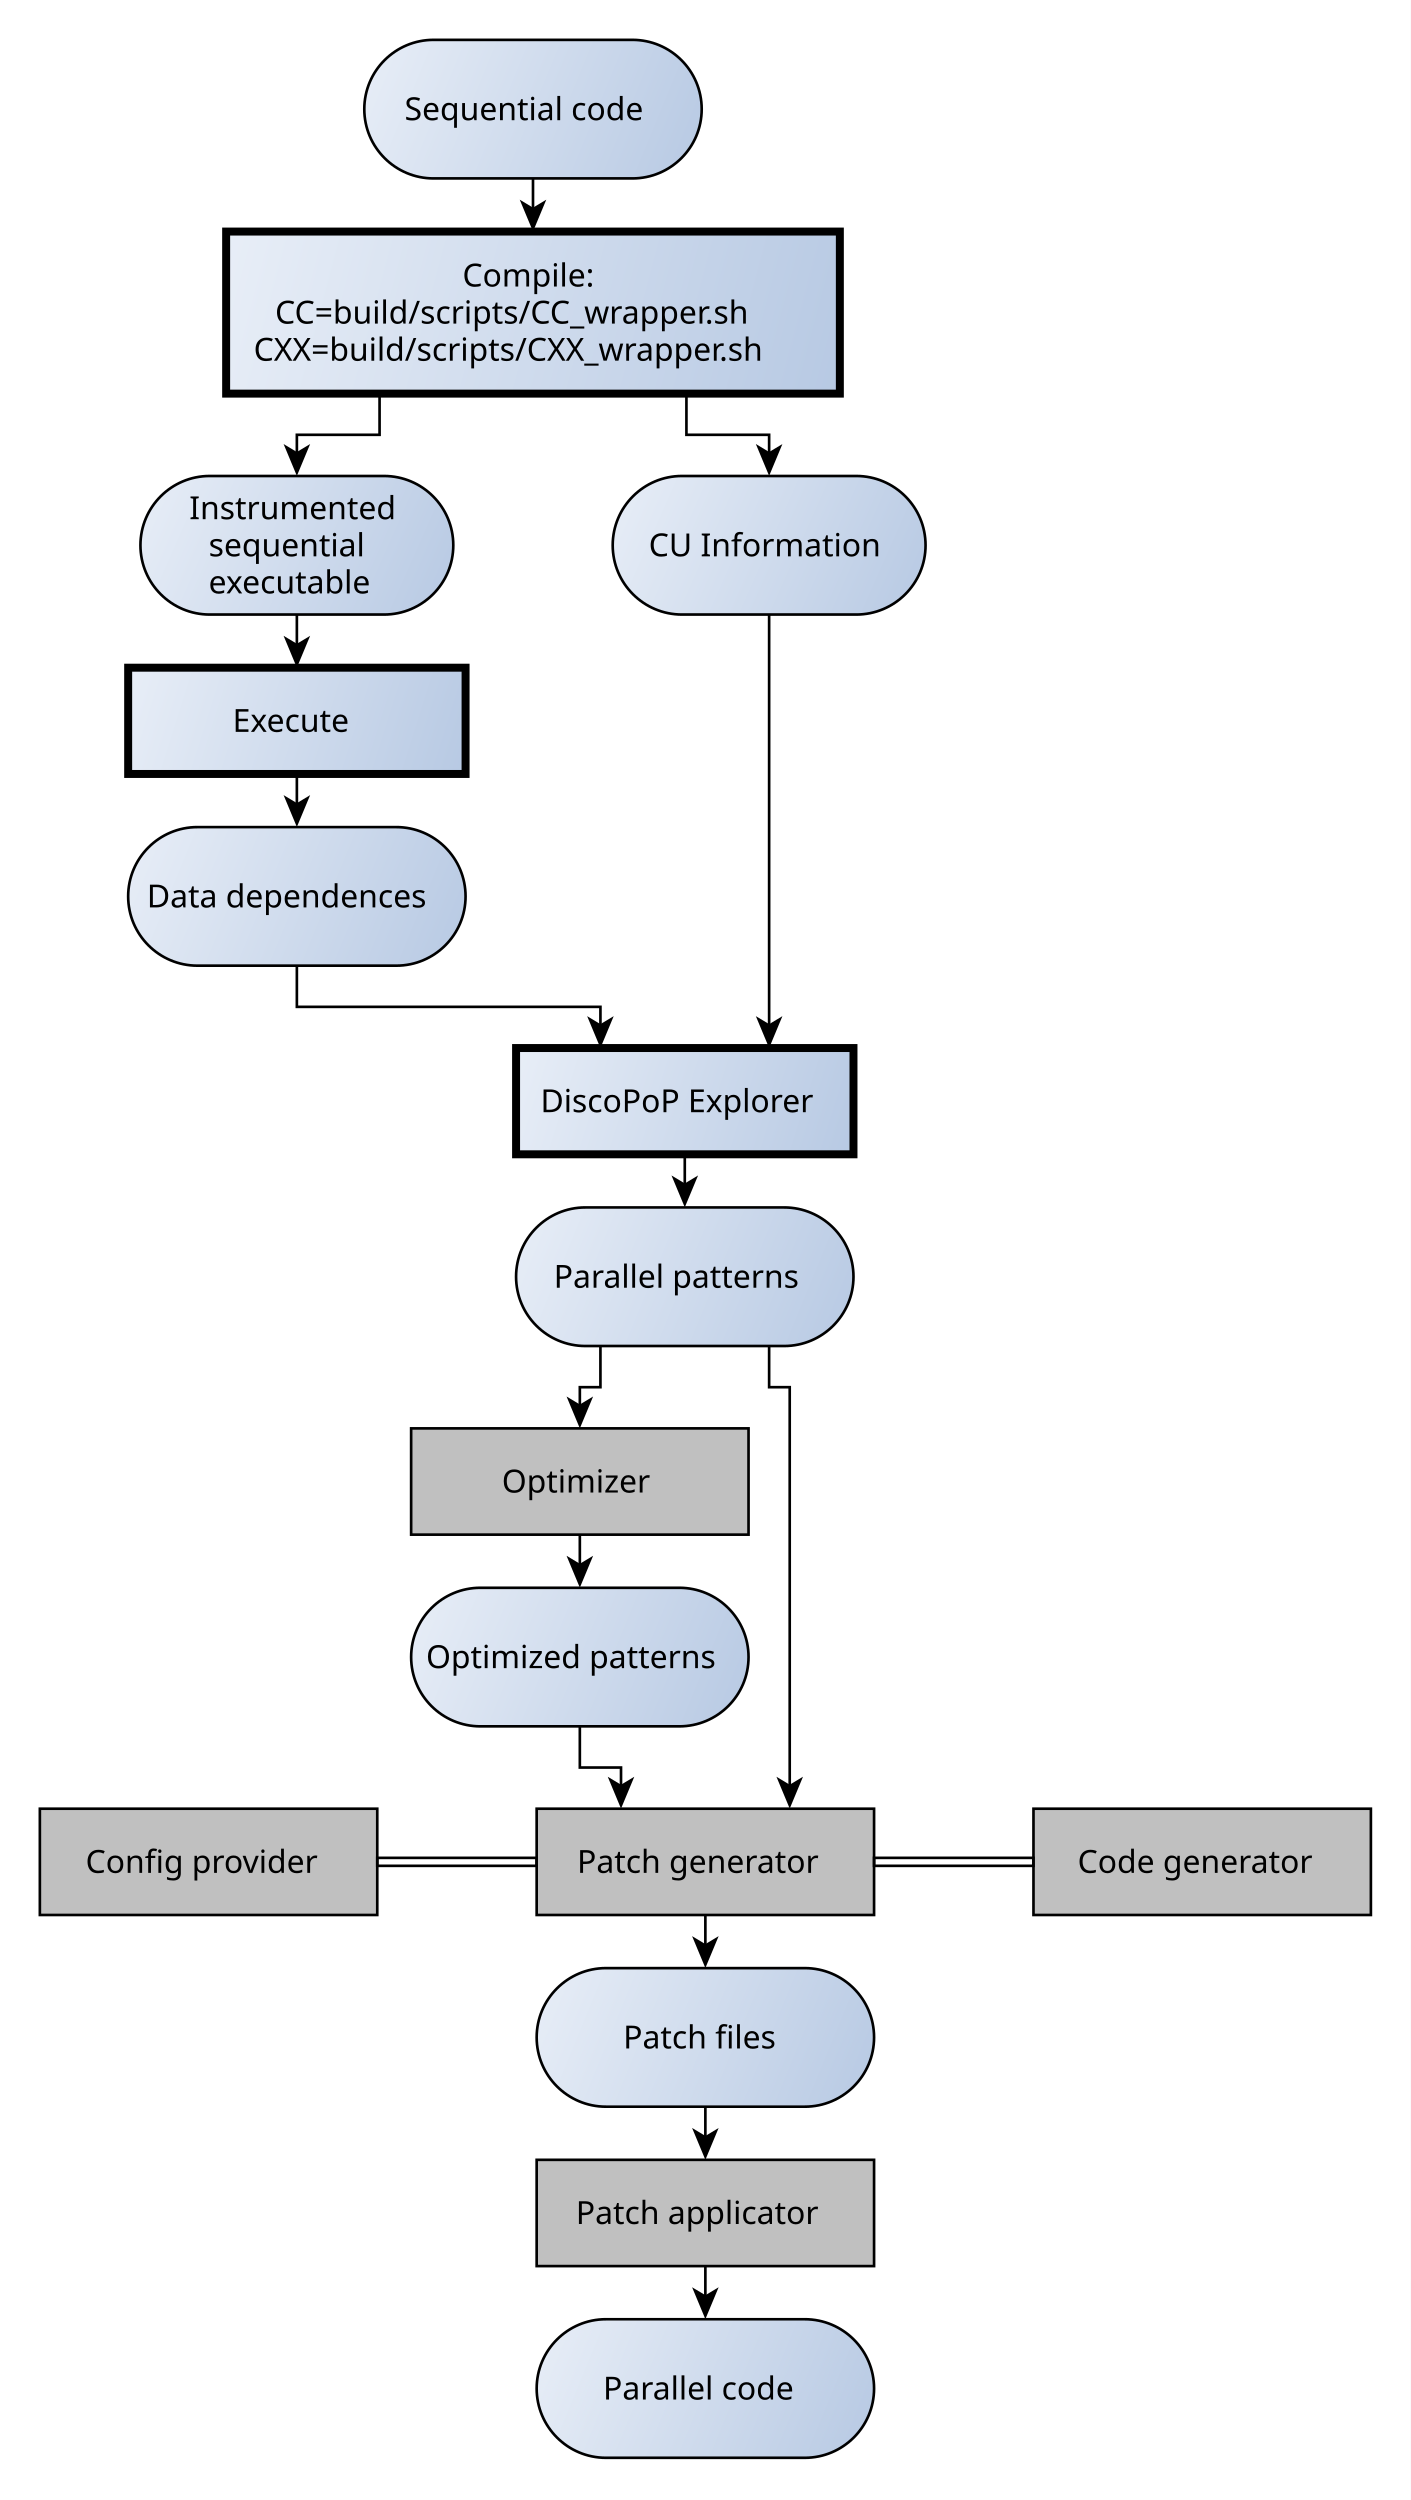
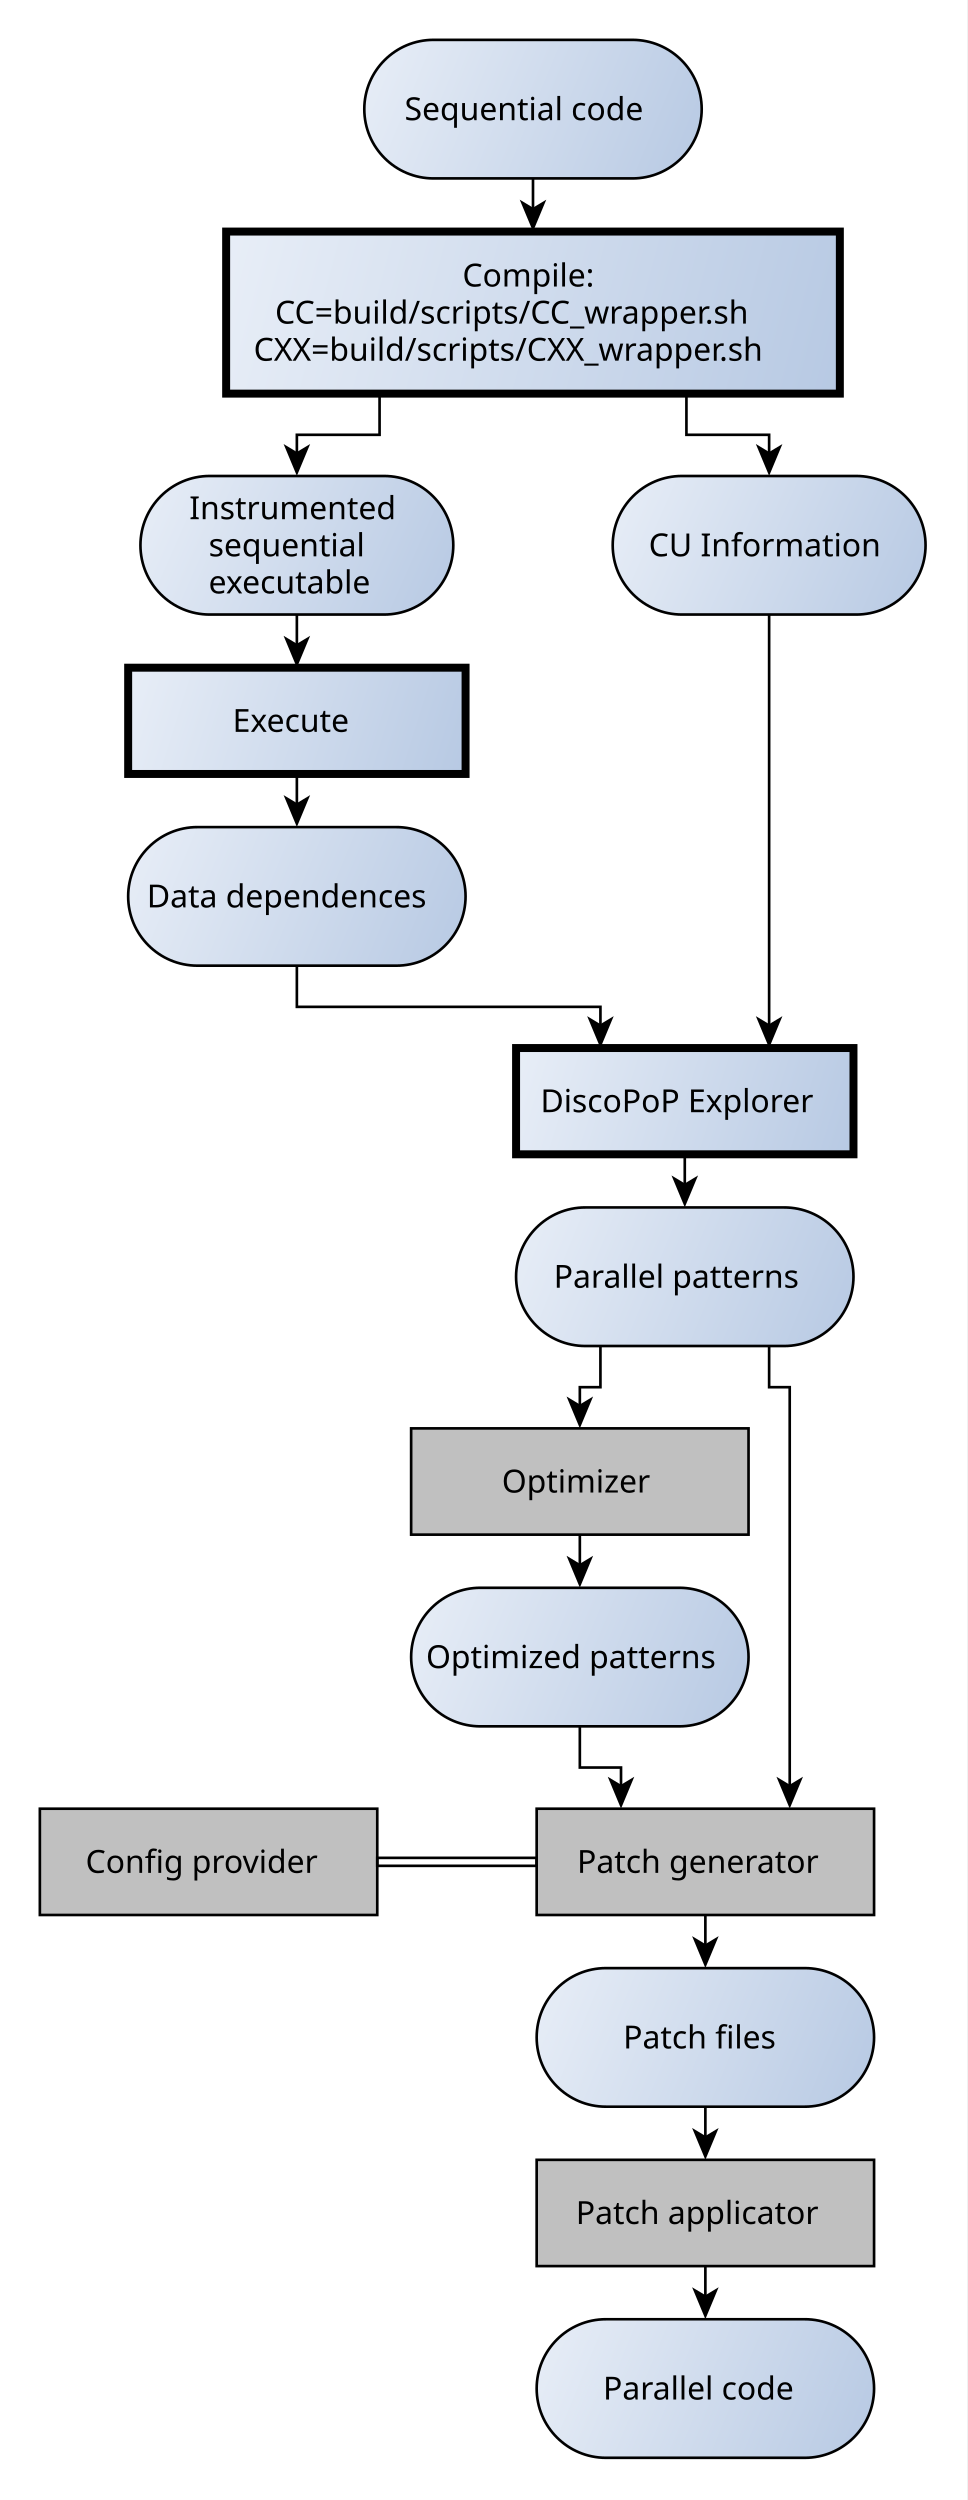
- <svg xmlns="http://www.w3.org/2000/svg" fill-opacity="1" color-rendering="auto" color-interpolation="auto" text-rendering="auto" stroke="black" stroke-linecap="square" width="531" stroke-miterlimit="10" shape-rendering="auto" stroke-opacity="1" fill="black" stroke-dasharray="none" font-weight="normal" stroke-width="1" height="941" font-family="'Dialog'" font-style="normal" stroke-linejoin="miter" font-size="12px" stroke-dashoffset="0" image-rendering="auto">
+ <svg xmlns="http://www.w3.org/2000/svg" fill-opacity="1" color-rendering="auto" color-interpolation="auto" text-rendering="auto" stroke="black" stroke-linecap="square" width="364" stroke-miterlimit="10" shape-rendering="auto" stroke-opacity="1" fill="black" stroke-dasharray="none" font-weight="normal" stroke-width="1" height="941" font-family="'Dialog'" font-style="normal" stroke-linejoin="miter" font-size="12px" stroke-dashoffset="0" image-rendering="auto">
  <defs id="genericDefs" />
  <g>
    <defs id="defs1">
      <linearGradient x1="57.86" gradientUnits="userSpaceOnUse" x2="175.62" y1="164.16" y2="216.32" id="linearGradient1" spreadMethod="reflect">
        <stop stop-opacity="1" stop-color="rgb(232,238,247)" offset="0%" />
        <stop stop-opacity="1" stop-color="rgb(183,201,227)" offset="100%" />
      </linearGradient>
      <linearGradient x1="53.24" gradientUnits="userSpaceOnUse" x2="180.24" y1="296.32" y2="348.48" id="linearGradient2" spreadMethod="reflect">
        <stop stop-opacity="1" stop-color="rgb(232,238,247)" offset="0%" />
        <stop stop-opacity="1" stop-color="rgb(183,201,227)" offset="100%" />
      </linearGradient>
      <linearGradient x1="90.12" gradientUnits="userSpaceOnUse" x2="321.12" y1="72.16" y2="133.16" id="linearGradient3" spreadMethod="reflect">
        <stop stop-opacity="1" stop-color="rgb(232,238,247)" offset="0%" />
        <stop stop-opacity="1" stop-color="rgb(183,201,227)" offset="100%" />
      </linearGradient>
      <linearGradient x1="235.62" gradientUnits="userSpaceOnUse" x2="353.38" y1="164.16" y2="216.32" id="linearGradient4" spreadMethod="reflect">
        <stop stop-opacity="1" stop-color="rgb(232,238,247)" offset="0%" />
        <stop stop-opacity="1" stop-color="rgb(183,201,227)" offset="100%" />
      </linearGradient>
      <linearGradient x1="53.24" gradientUnits="userSpaceOnUse" x2="180.24" y1="236.32" y2="276.32" id="linearGradient5" spreadMethod="reflect">
        <stop stop-opacity="1" stop-color="rgb(232,238,247)" offset="0%" />
        <stop stop-opacity="1" stop-color="rgb(183,201,227)" offset="100%" />
      </linearGradient>
      <linearGradient x1="199.25" gradientUnits="userSpaceOnUse" x2="326.25" y1="379.48" y2="419.48" id="linearGradient6" spreadMethod="reflect">
        <stop stop-opacity="1" stop-color="rgb(232,238,247)" offset="0%" />
        <stop stop-opacity="1" stop-color="rgb(183,201,227)" offset="100%" />
      </linearGradient>
      <linearGradient x1="199.25" gradientUnits="userSpaceOnUse" x2="326.25" y1="439.48" y2="491.64" id="linearGradient7" spreadMethod="reflect">
        <stop stop-opacity="1" stop-color="rgb(232,238,247)" offset="0%" />
        <stop stop-opacity="1" stop-color="rgb(183,201,227)" offset="100%" />
      </linearGradient>
      <linearGradient x1="159.75" gradientUnits="userSpaceOnUse" x2="286.75" y1="522.64" y2="562.64" id="linearGradient8" spreadMethod="reflect">
        <stop stop-opacity="1" stop-color="silver" offset="0%" />
        <stop stop-opacity="1" stop-color="silver" offset="100%" />
      </linearGradient>
-       <linearGradient x1="394" gradientUnits="userSpaceOnUse" x2="521" y1="665.8" y2="705.8" id="linearGradient9" spreadMethod="reflect">
-         <stop stop-opacity="1" stop-color="silver" offset="0%" />
-         <stop stop-opacity="1" stop-color="silver" offset="100%" />
-       </linearGradient>
-       <linearGradient x1="20" gradientUnits="userSpaceOnUse" x2="147" y1="665.8" y2="705.8" id="linearGradient10" spreadMethod="reflect">
-         <stop stop-opacity="1" stop-color="silver" offset="0%" />
-         <stop stop-opacity="1" stop-color="silver" offset="100%" />
-       </linearGradient>
-       <linearGradient x1="207" gradientUnits="userSpaceOnUse" x2="334" y1="797.96" y2="837.96" id="linearGradient11" spreadMethod="reflect">
-         <stop stop-opacity="1" stop-color="silver" offset="0%" />
-         <stop stop-opacity="1" stop-color="silver" offset="100%" />
-       </linearGradient>
-       <linearGradient x1="207" gradientUnits="userSpaceOnUse" x2="334" y1="665.8" y2="705.8" id="linearGradient12" spreadMethod="reflect">
-         <stop stop-opacity="1" stop-color="silver" offset="0%" />
-         <stop stop-opacity="1" stop-color="silver" offset="100%" />
-       </linearGradient>
-       <linearGradient x1="159.75" gradientUnits="userSpaceOnUse" x2="286.75" y1="582.64" y2="634.8" id="linearGradient13" spreadMethod="reflect">
-         <stop stop-opacity="1" stop-color="rgb(232,238,247)" offset="0%" />
-         <stop stop-opacity="1" stop-color="rgb(183,201,227)" offset="100%" />
-       </linearGradient>
-       <linearGradient x1="207" gradientUnits="userSpaceOnUse" x2="334" y1="725.8" y2="777.96" id="linearGradient14" spreadMethod="reflect">
-         <stop stop-opacity="1" stop-color="rgb(232,238,247)" offset="0%" />
-         <stop stop-opacity="1" stop-color="rgb(183,201,227)" offset="100%" />
-       </linearGradient>
-       <linearGradient x1="207" gradientUnits="userSpaceOnUse" x2="334" y1="857.96" y2="910.12" id="linearGradient15" spreadMethod="reflect">
-         <stop stop-opacity="1" stop-color="rgb(232,238,247)" offset="0%" />
-         <stop stop-opacity="1" stop-color="rgb(183,201,227)" offset="100%" />
-       </linearGradient>
-       <linearGradient x1="142.12" gradientUnits="userSpaceOnUse" x2="269.12" y1="0" y2="52.16" id="linearGradient16" spreadMethod="reflect">
+       <linearGradient x1="20" gradientUnits="userSpaceOnUse" x2="147" y1="665.8" y2="705.8" id="linearGradient9" spreadMethod="reflect">
+         <stop stop-opacity="1" stop-color="silver" offset="0%" />
+         <stop stop-opacity="1" stop-color="silver" offset="100%" />
+       </linearGradient>
+       <linearGradient x1="207" gradientUnits="userSpaceOnUse" x2="334" y1="797.96" y2="837.96" id="linearGradient10" spreadMethod="reflect">
+         <stop stop-opacity="1" stop-color="silver" offset="0%" />
+         <stop stop-opacity="1" stop-color="silver" offset="100%" />
+       </linearGradient>
+       <linearGradient x1="207" gradientUnits="userSpaceOnUse" x2="334" y1="665.8" y2="705.8" id="linearGradient11" spreadMethod="reflect">
+         <stop stop-opacity="1" stop-color="silver" offset="0%" />
+         <stop stop-opacity="1" stop-color="silver" offset="100%" />
+       </linearGradient>
+       <linearGradient x1="159.75" gradientUnits="userSpaceOnUse" x2="286.75" y1="582.64" y2="634.8" id="linearGradient12" spreadMethod="reflect">
+         <stop stop-opacity="1" stop-color="rgb(232,238,247)" offset="0%" />
+         <stop stop-opacity="1" stop-color="rgb(183,201,227)" offset="100%" />
+       </linearGradient>
+       <linearGradient x1="207" gradientUnits="userSpaceOnUse" x2="334" y1="725.8" y2="777.96" id="linearGradient13" spreadMethod="reflect">
+         <stop stop-opacity="1" stop-color="rgb(232,238,247)" offset="0%" />
+         <stop stop-opacity="1" stop-color="rgb(183,201,227)" offset="100%" />
+       </linearGradient>
+       <linearGradient x1="207" gradientUnits="userSpaceOnUse" x2="334" y1="857.96" y2="910.12" id="linearGradient14" spreadMethod="reflect">
+         <stop stop-opacity="1" stop-color="rgb(232,238,247)" offset="0%" />
+         <stop stop-opacity="1" stop-color="rgb(183,201,227)" offset="100%" />
+       </linearGradient>
+       <linearGradient x1="142.12" gradientUnits="userSpaceOnUse" x2="269.12" y1="0" y2="52.16" id="linearGradient15" spreadMethod="reflect">
        <stop stop-opacity="1" stop-color="rgb(232,238,247)" offset="0%" />
        <stop stop-opacity="1" stop-color="rgb(183,201,227)" offset="100%" />
      </linearGradient>
      <clipPath clipPathUnits="userSpaceOnUse" id="clipPath1">
-         <path d="M0 0 L531 0 L531 941 L0 941 L0 0 Z" />
+         <path d="M0 0 L364 0 L364 941 L0 941 L0 0 Z" />
      </clipPath>
      <clipPath clipPathUnits="userSpaceOnUse" id="clipPath2">
-         <path d="M5 -15 L536 -15 L536 926 L5 926 L5 -15 Z" />
+         <path d="M5 -15 L369 -15 L369 926 L5 926 L5 -15 Z" />
      </clipPath>
    </defs>
    <g fill="white" text-rendering="geometricPrecision" shape-rendering="geometricPrecision" transform="translate(-5,15)" stroke="white">
-       <rect x="5" width="531" height="941" y="-15" clip-path="url(#clipPath2)" stroke="none" />
+       <rect x="5" width="364" height="941" y="-15" clip-path="url(#clipPath2)" stroke="none" />
    </g>
    <g fill="url(#linearGradient1)" text-rendering="geometricPrecision" shape-rendering="geometricPrecision" transform="matrix(1,0,0,1,-5,15)" stroke="url(#linearGradient1)">
      <rect x="57.86" y="164.16" clip-path="url(#clipPath2)" width="117.76" rx="26.08" ry="26.08" height="52.16" stroke="none" />
    </g>
    <g text-rendering="geometricPrecision" stroke-miterlimit="1.45" shape-rendering="geometricPrecision" transform="matrix(1,0,0,1,-5,15)" stroke-linecap="butt">
      <rect x="57.86" y="164.16" clip-path="url(#clipPath2)" fill="none" width="117.76" rx="26.08" ry="26.08" height="52.16" />
      <text x="76.228" xml:space="preserve" y="180.426" clip-path="url(#clipPath2)" font-family="sans-serif" stroke="none">Instrumented</text>
      <text x="83.546" xml:space="preserve" y="194.394" clip-path="url(#clipPath2)" font-family="sans-serif" stroke="none">sequential </text>
      <text x="83.508" xml:space="preserve" y="208.363" clip-path="url(#clipPath2)" font-family="sans-serif" stroke="none">executable</text>
    </g>
    <g fill="url(#linearGradient2)" text-rendering="geometricPrecision" shape-rendering="geometricPrecision" transform="matrix(1,0,0,1,-5,15)" stroke="url(#linearGradient2)">
      <rect x="53.24" y="296.32" clip-path="url(#clipPath2)" width="127" rx="26.08" ry="26.08" height="52.16" stroke="none" />
    </g>
    <g text-rendering="geometricPrecision" stroke-miterlimit="1.45" shape-rendering="geometricPrecision" transform="matrix(1,0,0,1,-5,15)" stroke-linecap="butt">
      <rect x="53.24" y="296.32" clip-path="url(#clipPath2)" fill="none" width="127" rx="26.08" ry="26.08" height="52.16" />
      <text x="60.285" xml:space="preserve" y="326.554" clip-path="url(#clipPath2)" font-family="sans-serif" stroke="none">Data dependences</text>
    </g>
    <g fill="url(#linearGradient3)" text-rendering="geometricPrecision" shape-rendering="geometricPrecision" transform="matrix(1,0,0,1,-5,15)" stroke="url(#linearGradient3)">
      <path d="M90.12 72.16 L321.12 72.16 L321.12 133.16 L90.12 133.16 Z" stroke="none" clip-path="url(#clipPath2)" />
    </g>
    <g text-rendering="geometricPrecision" stroke-miterlimit="1.45" stroke-width="3" shape-rendering="geometricPrecision" transform="matrix(1,0,0,1,-5,15)" stroke-linecap="butt">
      <path fill="none" d="M90.12 72.16 L321.12 72.16 L321.12 133.16 L90.12 133.16 Z" clip-path="url(#clipPath2)" />
      <text x="179.059" y="92.846" clip-path="url(#clipPath2)" font-family="sans-serif" stroke="none" stroke-width="1" xml:space="preserve">Compile:</text>
      <text x="108.53" y="106.814" clip-path="url(#clipPath2)" font-family="sans-serif" stroke="none" stroke-width="1" xml:space="preserve">CC=build/scripts/CC_wrapper.sh</text>
      <text x="100.468" y="120.783" clip-path="url(#clipPath2)" font-family="sans-serif" stroke="none" stroke-width="1" xml:space="preserve">CXX=build/scripts/CXX_wrapper.sh</text>
    </g>
    <g fill="url(#linearGradient4)" text-rendering="geometricPrecision" shape-rendering="geometricPrecision" transform="matrix(1,0,0,1,-5,15)" stroke="url(#linearGradient4)">
      <rect x="235.62" y="164.16" clip-path="url(#clipPath2)" width="117.76" rx="26.08" ry="26.08" height="52.16" stroke="none" />
    </g>
    <g text-rendering="geometricPrecision" stroke-miterlimit="1.45" shape-rendering="geometricPrecision" transform="matrix(1,0,0,1,-5,15)" stroke-linecap="butt">
      <rect x="235.62" y="164.16" clip-path="url(#clipPath2)" fill="none" width="117.76" rx="26.08" ry="26.08" height="52.16" />
      <text x="249.175" xml:space="preserve" y="194.394" clip-path="url(#clipPath2)" font-family="sans-serif" stroke="none">CU Information</text>
    </g>
    <g fill="url(#linearGradient5)" text-rendering="geometricPrecision" shape-rendering="geometricPrecision" transform="matrix(1,0,0,1,-5,15)" stroke="url(#linearGradient5)">
      <path d="M53.24 236.32 L180.24 236.32 L180.24 276.32 L53.24 276.32 Z" stroke="none" clip-path="url(#clipPath2)" />
    </g>
    <g text-rendering="geometricPrecision" stroke-miterlimit="1.45" stroke-width="3" shape-rendering="geometricPrecision" transform="matrix(1,0,0,1,-5,15)" stroke-linecap="butt">
      <path fill="none" d="M53.24 236.32 L180.24 236.32 L180.24 276.32 L53.24 276.32 Z" clip-path="url(#clipPath2)" />
      <text x="92.561" y="260.474" clip-path="url(#clipPath2)" font-family="sans-serif" stroke="none" stroke-width="1" xml:space="preserve">Execute</text>
    </g>
    <g fill="url(#linearGradient6)" text-rendering="geometricPrecision" shape-rendering="geometricPrecision" transform="matrix(1,0,0,1,-5,15)" stroke="url(#linearGradient6)">
      <path d="M199.25 379.48 L326.25 379.48 L326.25 419.48 L199.25 419.48 Z" stroke="none" clip-path="url(#clipPath2)" />
    </g>
    <g text-rendering="geometricPrecision" stroke-miterlimit="1.45" stroke-width="3" shape-rendering="geometricPrecision" transform="matrix(1,0,0,1,-5,15)" stroke-linecap="butt">
      <path fill="none" d="M199.25 379.48 L326.25 379.48 L326.25 419.48 L199.25 419.48 Z" clip-path="url(#clipPath2)" />
      <text x="208.44" y="403.634" clip-path="url(#clipPath2)" font-family="sans-serif" stroke="none" stroke-width="1" xml:space="preserve">DiscoPoP Explorer</text>
    </g>
    <g fill="url(#linearGradient7)" text-rendering="geometricPrecision" shape-rendering="geometricPrecision" transform="matrix(1,0,0,1,-5,15)" stroke="url(#linearGradient7)">
      <rect x="199.25" y="439.48" clip-path="url(#clipPath2)" width="127" rx="26.08" ry="26.08" height="52.16" stroke="none" />
    </g>
    <g text-rendering="geometricPrecision" stroke-miterlimit="1.45" shape-rendering="geometricPrecision" transform="matrix(1,0,0,1,-5,15)" stroke-linecap="butt">
      <rect x="199.25" y="439.48" clip-path="url(#clipPath2)" fill="none" width="127" rx="26.08" ry="26.08" height="52.16" />
      <text x="213.435" xml:space="preserve" y="469.714" clip-path="url(#clipPath2)" font-family="sans-serif" stroke="none">Parallel patterns</text>
    </g>
    <g fill="url(#linearGradient8)" text-rendering="geometricPrecision" shape-rendering="geometricPrecision" transform="matrix(1,0,0,1,-5,15)" stroke="url(#linearGradient8)">
      <path d="M159.75 522.64 L286.75 522.64 L286.75 562.64 L159.75 562.64 Z" stroke="none" clip-path="url(#clipPath2)" />
    </g>
    <g text-rendering="geometricPrecision" stroke-miterlimit="1.45" shape-rendering="geometricPrecision" transform="matrix(1,0,0,1,-5,15)" stroke-linecap="butt">
      <path fill="none" d="M159.75 522.64 L286.75 522.64 L286.75 562.64 L159.75 562.64 Z" clip-path="url(#clipPath2)" />
      <text x="193.88" xml:space="preserve" y="546.794" clip-path="url(#clipPath2)" font-family="sans-serif" stroke="none">Optimizer</text>
    </g>
    <g fill="url(#linearGradient9)" text-rendering="geometricPrecision" shape-rendering="geometricPrecision" transform="matrix(1,0,0,1,-5,15)" stroke="url(#linearGradient9)">
-       <path d="M394 665.8 L521 665.8 L521 705.8 L394 705.8 Z" stroke="none" clip-path="url(#clipPath2)" />
-     </g>
-     <g text-rendering="geometricPrecision" stroke-miterlimit="1.45" shape-rendering="geometricPrecision" transform="matrix(1,0,0,1,-5,15)" stroke-linecap="butt">
-       <path fill="none" d="M394 665.8 L521 665.8 L521 705.8 L394 705.8 Z" clip-path="url(#clipPath2)" />
-       <text x="410.604" xml:space="preserve" y="689.954" clip-path="url(#clipPath2)" font-family="sans-serif" stroke="none">Code generator</text>
-     </g>
-     <g fill="url(#linearGradient10)" text-rendering="geometricPrecision" shape-rendering="geometricPrecision" transform="matrix(1,0,0,1,-5,15)" stroke="url(#linearGradient10)">
      <path d="M20 665.8 L147 665.8 L147 705.8 L20 705.8 Z" stroke="none" clip-path="url(#clipPath2)" />
    </g>
    <g text-rendering="geometricPrecision" stroke-miterlimit="1.45" shape-rendering="geometricPrecision" transform="matrix(1,0,0,1,-5,15)" stroke-linecap="butt">
      <path fill="none" d="M20 665.8 L147 665.8 L147 705.8 L20 705.8 Z" clip-path="url(#clipPath2)" />
      <text x="37.211" xml:space="preserve" y="689.954" clip-path="url(#clipPath2)" font-family="sans-serif" stroke="none">Config provider</text>
    </g>
-     <g fill="url(#linearGradient11)" text-rendering="geometricPrecision" shape-rendering="geometricPrecision" transform="matrix(1,0,0,1,-5,15)" stroke="url(#linearGradient11)">
+     <g fill="url(#linearGradient10)" text-rendering="geometricPrecision" shape-rendering="geometricPrecision" transform="matrix(1,0,0,1,-5,15)" stroke="url(#linearGradient10)">
      <path d="M207 797.96 L334 797.96 L334 837.96 L207 837.96 Z" stroke="none" clip-path="url(#clipPath2)" />
    </g>
    <g text-rendering="geometricPrecision" stroke-miterlimit="1.45" shape-rendering="geometricPrecision" transform="matrix(1,0,0,1,-5,15)" stroke-linecap="butt">
      <path fill="none" d="M207 797.96 L334 797.96 L334 837.96 L207 837.96 Z" clip-path="url(#clipPath2)" />
      <text x="221.75" xml:space="preserve" y="822.114" clip-path="url(#clipPath2)" font-family="sans-serif" stroke="none">Patch applicator</text>
    </g>
-     <g fill="url(#linearGradient12)" text-rendering="geometricPrecision" shape-rendering="geometricPrecision" transform="matrix(1,0,0,1,-5,15)" stroke="url(#linearGradient12)">
+     <g fill="url(#linearGradient11)" text-rendering="geometricPrecision" shape-rendering="geometricPrecision" transform="matrix(1,0,0,1,-5,15)" stroke="url(#linearGradient11)">
      <path d="M207 665.8 L334 665.8 L334 705.8 L207 705.8 Z" stroke="none" clip-path="url(#clipPath2)" />
    </g>
    <g text-rendering="geometricPrecision" stroke-miterlimit="1.45" shape-rendering="geometricPrecision" transform="matrix(1,0,0,1,-5,15)" stroke-linecap="butt">
      <path fill="none" d="M207 665.8 L334 665.8 L334 705.8 L207 705.8 Z" clip-path="url(#clipPath2)" />
      <text x="222.216" xml:space="preserve" y="689.954" clip-path="url(#clipPath2)" font-family="sans-serif" stroke="none">Patch generator</text>
    </g>
-     <g fill="url(#linearGradient13)" text-rendering="geometricPrecision" shape-rendering="geometricPrecision" transform="matrix(1,0,0,1,-5,15)" stroke="url(#linearGradient13)">
+     <g fill="url(#linearGradient12)" text-rendering="geometricPrecision" shape-rendering="geometricPrecision" transform="matrix(1,0,0,1,-5,15)" stroke="url(#linearGradient12)">
      <rect x="159.75" y="582.64" clip-path="url(#clipPath2)" width="127" rx="26.08" ry="26.08" height="52.16" stroke="none" />
    </g>
    <g text-rendering="geometricPrecision" stroke-miterlimit="1.45" shape-rendering="geometricPrecision" transform="matrix(1,0,0,1,-5,15)" stroke-linecap="butt">
      <rect x="159.75" y="582.64" clip-path="url(#clipPath2)" fill="none" width="127" rx="26.08" ry="26.08" height="52.16" />
      <text x="165.353" xml:space="preserve" y="612.874" clip-path="url(#clipPath2)" font-family="sans-serif" stroke="none">Optimized patterns</text>
    </g>
-     <g fill="url(#linearGradient14)" text-rendering="geometricPrecision" shape-rendering="geometricPrecision" transform="matrix(1,0,0,1,-5,15)" stroke="url(#linearGradient14)">
+     <g fill="url(#linearGradient13)" text-rendering="geometricPrecision" shape-rendering="geometricPrecision" transform="matrix(1,0,0,1,-5,15)" stroke="url(#linearGradient13)">
      <rect x="207" y="725.8" clip-path="url(#clipPath2)" width="127" rx="26.08" ry="26.08" height="52.16" stroke="none" />
    </g>
    <g text-rendering="geometricPrecision" stroke-miterlimit="1.45" shape-rendering="geometricPrecision" transform="matrix(1,0,0,1,-5,15)" stroke-linecap="butt">
      <rect x="207" y="725.8" clip-path="url(#clipPath2)" fill="none" width="127" rx="26.08" ry="26.08" height="52.16" />
      <text x="239.58" xml:space="preserve" y="756.034" clip-path="url(#clipPath2)" font-family="sans-serif" stroke="none">Patch files</text>
    </g>
-     <g fill="url(#linearGradient15)" text-rendering="geometricPrecision" shape-rendering="geometricPrecision" transform="matrix(1,0,0,1,-5,15)" stroke="url(#linearGradient15)">
+     <g fill="url(#linearGradient14)" text-rendering="geometricPrecision" shape-rendering="geometricPrecision" transform="matrix(1,0,0,1,-5,15)" stroke="url(#linearGradient14)">
      <rect x="207" y="857.96" clip-path="url(#clipPath2)" width="127" rx="26.08" ry="26.08" height="52.16" stroke="none" />
    </g>
    <g text-rendering="geometricPrecision" stroke-miterlimit="1.45" shape-rendering="geometricPrecision" transform="matrix(1,0,0,1,-5,15)" stroke-linecap="butt">
      <rect x="207" y="857.96" clip-path="url(#clipPath2)" fill="none" width="127" rx="26.08" ry="26.08" height="52.16" />
      <text x="231.992" xml:space="preserve" y="888.194" clip-path="url(#clipPath2)" font-family="sans-serif" stroke="none">Parallel code</text>
    </g>
-     <g fill="url(#linearGradient16)" text-rendering="geometricPrecision" shape-rendering="geometricPrecision" transform="matrix(1,0,0,1,-5,15)" stroke="url(#linearGradient16)">
+     <g fill="url(#linearGradient15)" text-rendering="geometricPrecision" shape-rendering="geometricPrecision" transform="matrix(1,0,0,1,-5,15)" stroke="url(#linearGradient15)">
      <rect x="142.12" y="0" clip-path="url(#clipPath2)" width="127" rx="26.08" ry="26.08" height="52.16" stroke="none" />
    </g>
    <g text-rendering="geometricPrecision" stroke-miterlimit="1.45" shape-rendering="geometricPrecision" transform="matrix(1,0,0,1,-5,15)" stroke-linecap="butt">
      <rect x="142.12" y="0" clip-path="url(#clipPath2)" fill="none" width="127" rx="26.08" ry="26.08" height="52.16" />
      <text x="157.274" xml:space="preserve" y="30.234" clip-path="url(#clipPath2)" font-family="sans-serif" stroke="none">Sequential code</text>
    </g>
    <g text-rendering="geometricPrecision" stroke-miterlimit="1.45" shape-rendering="geometricPrecision" transform="matrix(1,0,0,1,-5,15)" stroke-linecap="butt">
      <path fill="none" d="M147.87 133.19 L147.87 148.66 L116.74 148.66 L116.74 156.13" clip-path="url(#clipPath2)" />
    </g>
    <g text-rendering="geometricPrecision" stroke-miterlimit="1.45" shape-rendering="geometricPrecision" transform="matrix(1,0,0,1,-5,15)" stroke-linecap="butt">
      <path d="M116.74 164.13 L121.74 152.13 L116.74 155.13 L111.74 152.13 Z" stroke="none" clip-path="url(#clipPath2)" />
      <path fill="none" d="M263.37 133.19 L263.37 148.66 L294.5 148.66 L294.5 156.13" clip-path="url(#clipPath2)" />
      <path d="M294.5 164.13 L299.5 152.13 L294.5 155.13 L289.5 152.13 Z" clip-path="url(#clipPath2)" stroke="none" />
      <path fill="none" d="M116.74 216.32 L116.74 228.32" clip-path="url(#clipPath2)" />
      <path d="M116.74 236.32 L121.74 224.32 L116.74 227.32 L111.74 224.32 Z" clip-path="url(#clipPath2)" stroke="none" />
      <path fill="none" d="M116.74 276.359 L116.74 288.281" clip-path="url(#clipPath2)" />
      <path d="M116.74 296.281 L121.74 284.281 L116.74 287.281 L111.74 284.281 Z" clip-path="url(#clipPath2)" stroke="none" />
      <path fill="none" d="M116.74 348.48 L116.74 363.98 L231 363.98 L231 371.48" clip-path="url(#clipPath2)" />
      <path d="M231 379.48 L236 367.48 L231 370.48 L226 367.48 Z" clip-path="url(#clipPath2)" stroke="none" />
      <path fill="none" d="M294.5 216.32 L294.5 371.48" clip-path="url(#clipPath2)" />
      <path d="M294.5 379.48 L299.5 367.48 L294.5 370.48 L289.5 367.48 Z" clip-path="url(#clipPath2)" stroke="none" />
      <path fill="none" d="M262.75 419.519 L262.75 431.441" clip-path="url(#clipPath2)" />
      <path d="M262.75 439.441 L267.75 427.441 L262.75 430.441 L257.75 427.441 Z" clip-path="url(#clipPath2)" stroke="none" />
      <path fill="none" d="M231 491.64 L231 507.14 L223.25 507.14 L223.25 514.64" clip-path="url(#clipPath2)" />
      <path d="M223.25 522.64 L228.25 510.64 L223.25 513.64 L218.25 510.64 Z" clip-path="url(#clipPath2)" stroke="none" />
      <path fill="none" d="M294.5 491.64 L294.5 507.14 L302.25 507.14 L302.25 657.761" clip-path="url(#clipPath2)" />
      <path d="M302.25 665.761 L307.25 653.761 L302.25 656.761 L297.25 653.761 Z" clip-path="url(#clipPath2)" stroke="none" />
    </g>
    <g text-rendering="geometricPrecision" stroke-miterlimit="1.45" shape-rendering="geometricPrecision" transform="matrix(1,0,0,1,-5,15)" stroke-linecap="butt">
-       <path fill="none" d="M334 684.3 L334 687.3 L393.971 687.3 L393.971 684.3 Z" clip-path="url(#clipPath2)" />
-     </g>
-     <g text-rendering="geometricPrecision" stroke-miterlimit="1.45" shape-rendering="geometricPrecision" transform="matrix(1,0,0,1,-5,15)" stroke-linecap="butt">
      <path fill="none" d="M147 684.3 L147 687.3 L206.971 687.3 L206.971 684.3 Z" clip-path="url(#clipPath2)" />
    </g>
    <g text-rendering="geometricPrecision" stroke-miterlimit="1.45" shape-rendering="geometricPrecision" transform="matrix(1,0,0,1,-5,15)" stroke-linecap="butt">
      <path fill="none" d="M223.25 562.679 L223.25 574.601" clip-path="url(#clipPath2)" />
      <path d="M223.25 582.601 L228.25 570.601 L223.25 573.601 L218.25 570.601 Z" clip-path="url(#clipPath2)" stroke="none" />
      <path fill="none" d="M223.25 634.8 L223.25 650.3 L238.75 650.3 L238.75 657.77" clip-path="url(#clipPath2)" />
      <path d="M238.75 665.77 L243.75 653.77 L238.75 656.77 L233.75 653.77 Z" clip-path="url(#clipPath2)" stroke="none" />
      <path fill="none" d="M270.5 705.8 L270.5 717.761" clip-path="url(#clipPath2)" />
      <path d="M270.5 725.761 L275.5 713.761 L270.5 716.761 L265.5 713.761 Z" clip-path="url(#clipPath2)" stroke="none" />
      <path fill="none" d="M270.5 777.96 L270.5 789.96" clip-path="url(#clipPath2)" />
      <path d="M270.5 797.96 L275.5 785.96 L270.5 788.96 L265.5 785.96 Z" clip-path="url(#clipPath2)" stroke="none" />
      <path fill="none" d="M270.5 837.999 L270.5 849.921" clip-path="url(#clipPath2)" />
      <path d="M270.5 857.921 L275.5 845.921 L270.5 848.921 L265.5 845.921 Z" clip-path="url(#clipPath2)" stroke="none" />
      <path fill="none" d="M205.62 52.16 L205.62 64.16" clip-path="url(#clipPath2)" />
      <path d="M205.62 72.16 L210.62 60.16 L205.62 63.16 L200.62 60.16 Z" clip-path="url(#clipPath2)" stroke="none" />
    </g>
  </g>
</svg>
